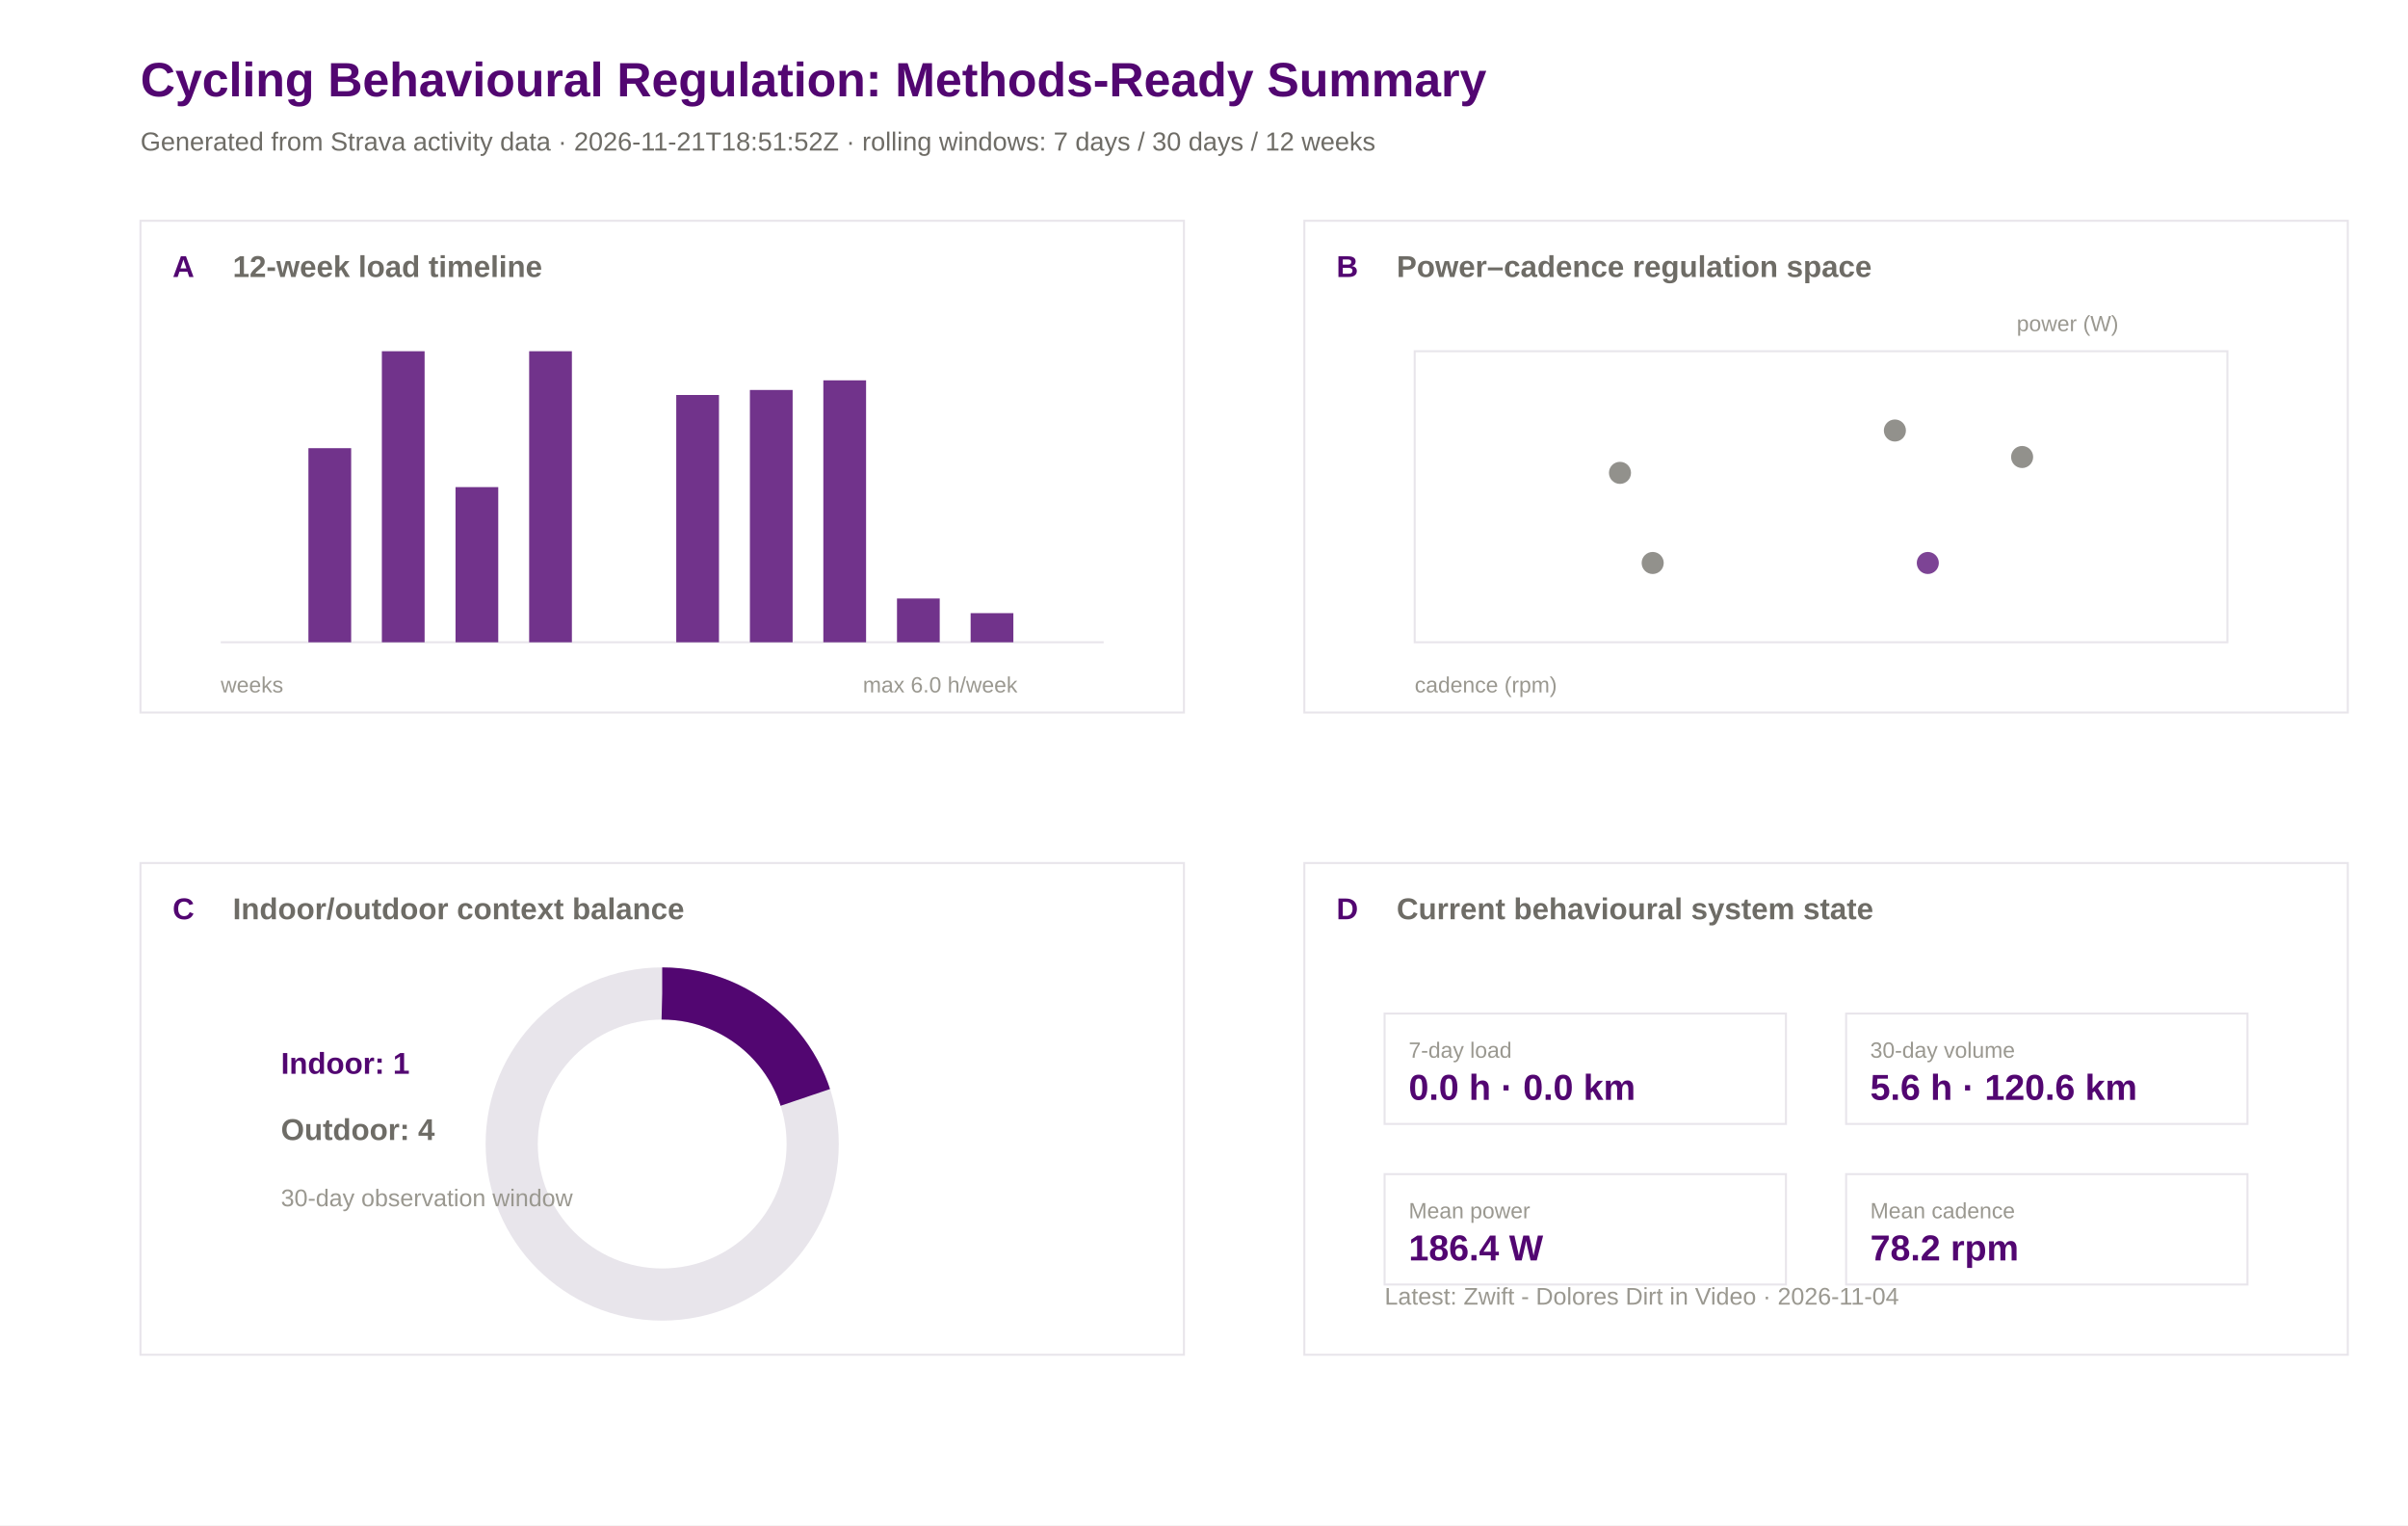
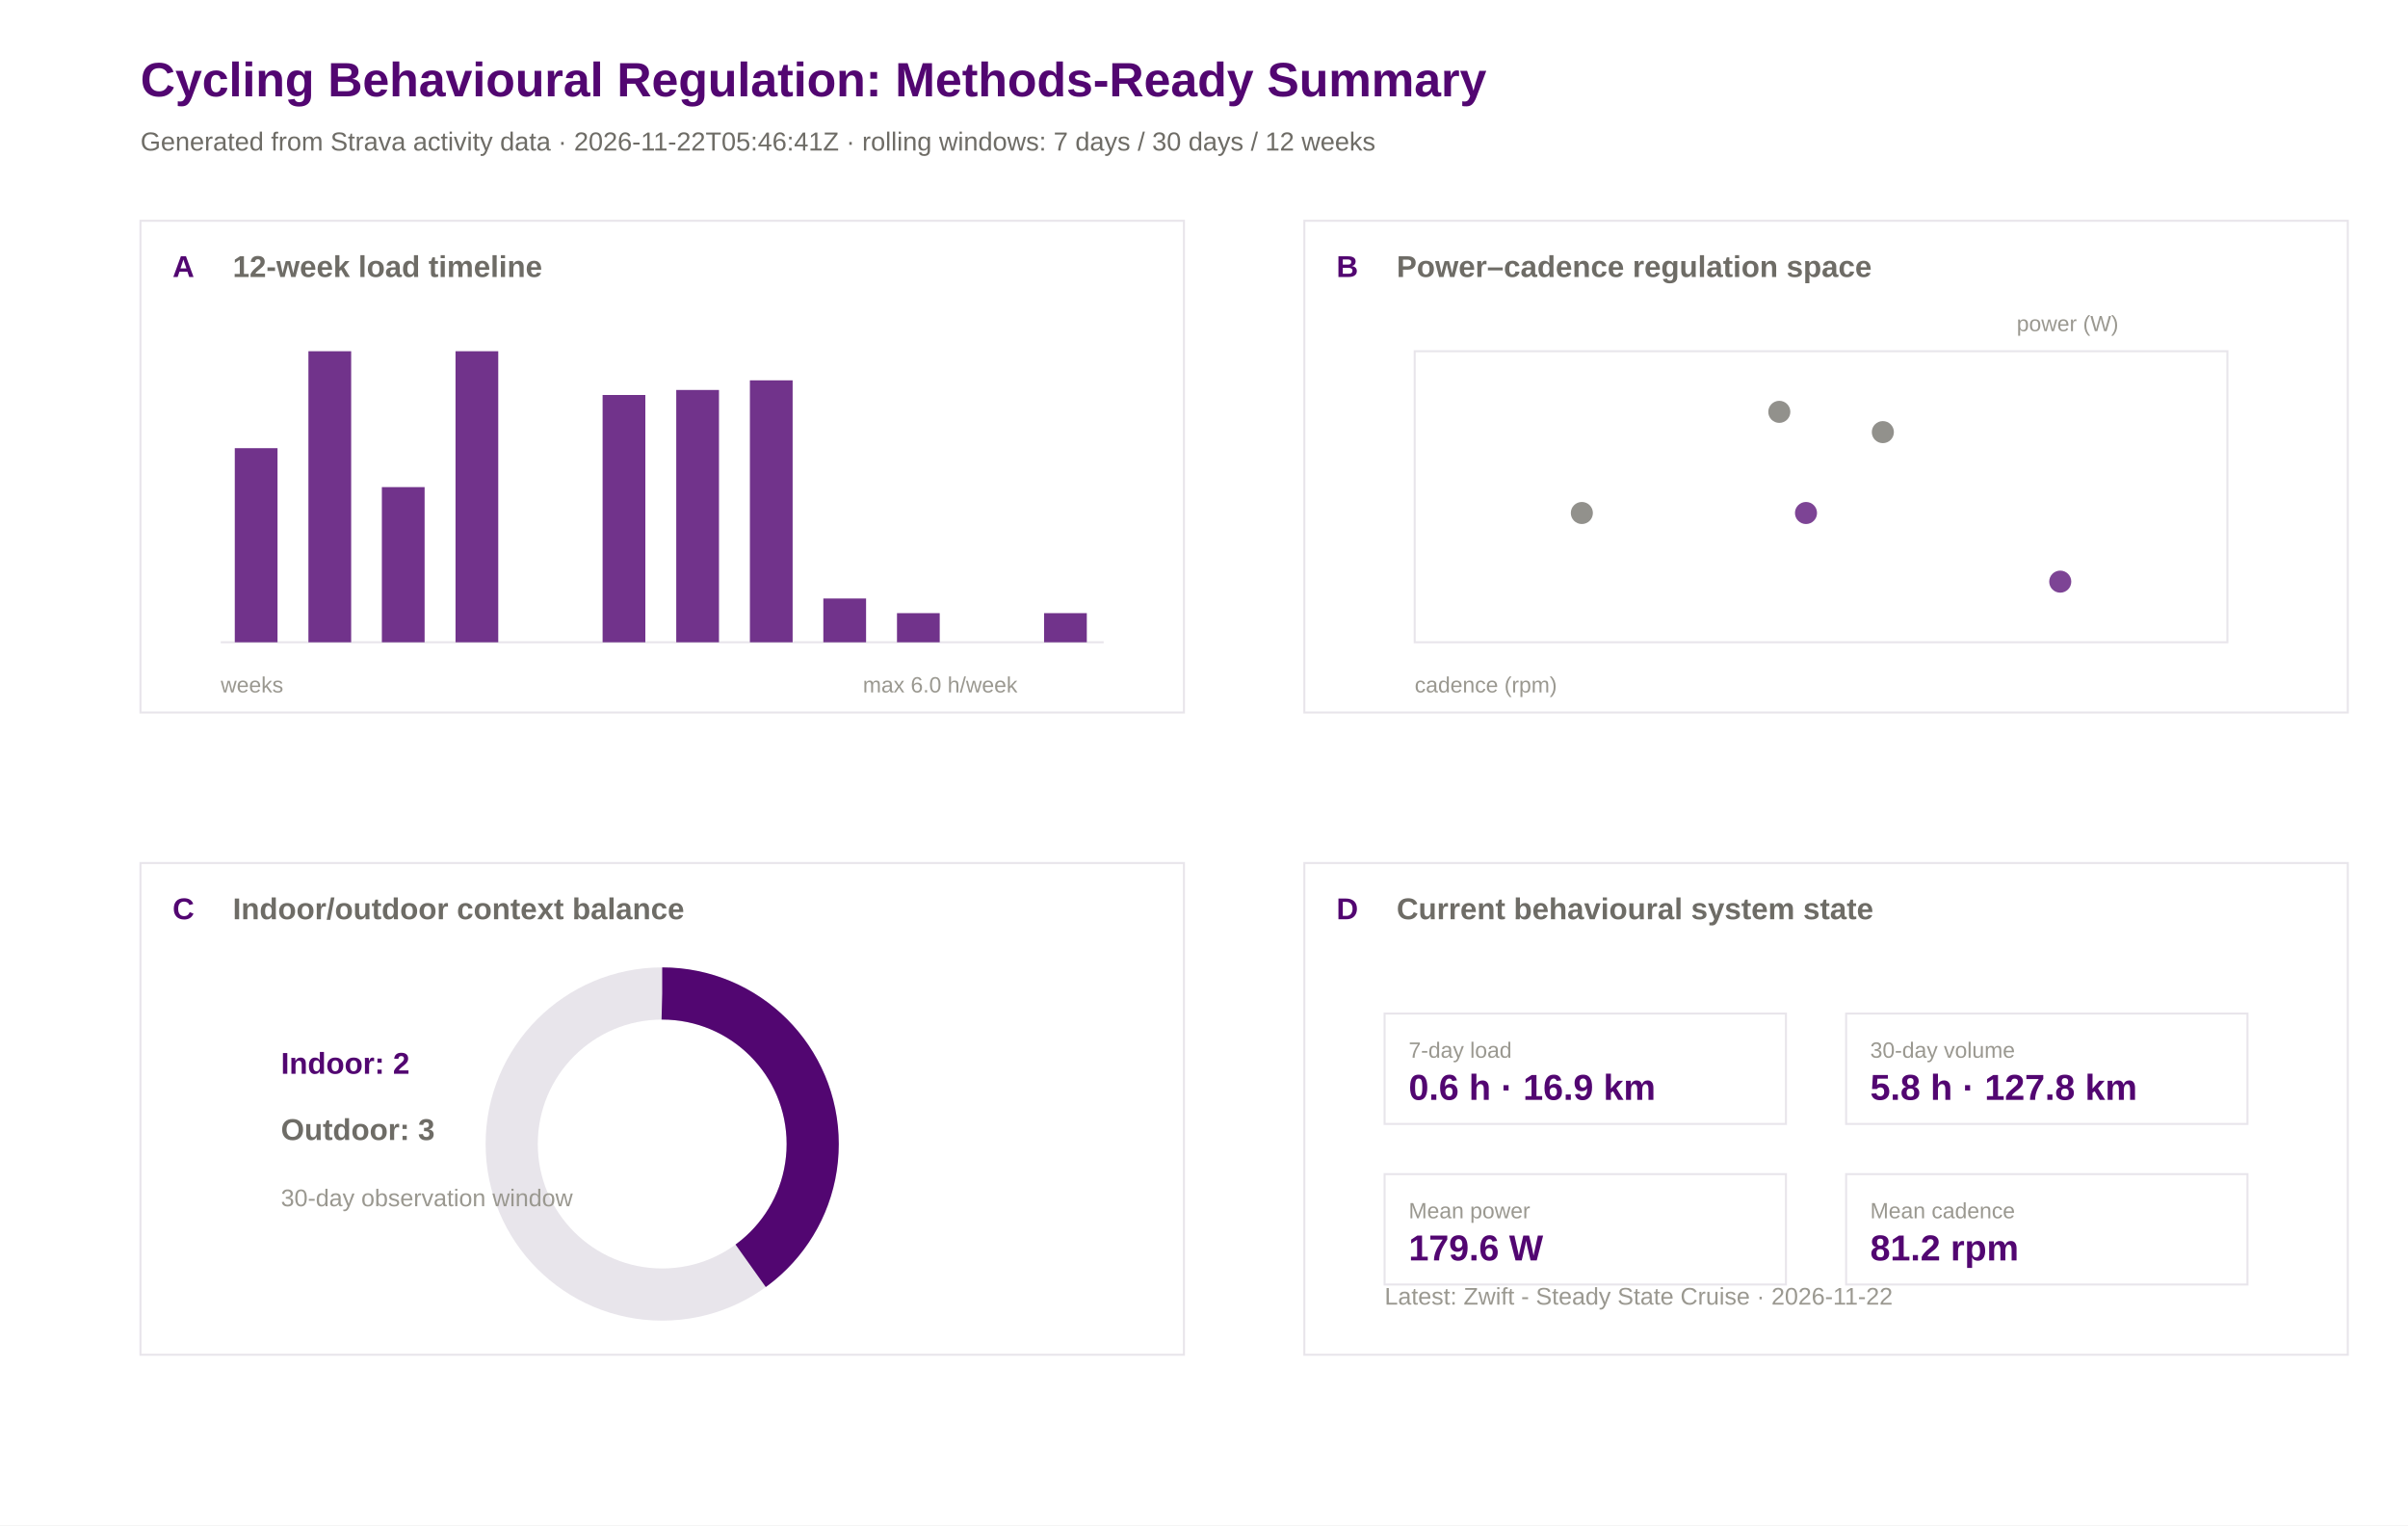
<svg xmlns="http://www.w3.org/2000/svg" width="1200" height="760" viewBox="0 0 1200 760">
  <rect width="100%" height="100%" fill="#ffffff" />
  <text x="70.0" y="48.0" font-family="Arial" font-size="24" font-weight="600" fill="#520671">Cycling Behavioural Regulation: Methods-Ready Summary</text>
-   <text x="70.0" y="75.0" font-family="Arial" font-size="13" font-weight="400" fill="#6e6c66">Generated from Strava activity data · 2026-11-21T18:51:52Z · rolling windows: 7 days / 30 days / 12 weeks</text>
+   <text x="70.0" y="75.0" font-family="Arial" font-size="13" font-weight="400" fill="#6e6c66">Generated from Strava activity data · 2026-11-22T05:46:41Z · rolling windows: 7 days / 30 days / 12 weeks</text>
  <rect x="70" y="110" width="520" height="245" fill="#ffffff" stroke="#e8e5eb" stroke-width="1" />
  <text x="86.0" y="138.0" font-family="Arial" font-size="15" font-weight="600" fill="#520671">A</text>
  <text x="116.0" y="138.0" font-family="Arial" font-size="15" font-weight="600" fill="#6e6c66">12-week load timeline</text>
  <rect x="650" y="110" width="520" height="245" fill="#ffffff" stroke="#e8e5eb" stroke-width="1" />
  <text x="666.0" y="138.0" font-family="Arial" font-size="15" font-weight="600" fill="#520671">B</text>
  <text x="696.0" y="138.0" font-family="Arial" font-size="15" font-weight="600" fill="#6e6c66">Power–cadence regulation space</text>
  <rect x="70" y="430" width="520" height="245" fill="#ffffff" stroke="#e8e5eb" stroke-width="1" />
  <text x="86.0" y="458.0" font-family="Arial" font-size="15" font-weight="600" fill="#520671">C</text>
  <text x="116.0" y="458.0" font-family="Arial" font-size="15" font-weight="600" fill="#6e6c66">Indoor/outdoor context balance</text>
  <rect x="650" y="430" width="520" height="245" fill="#ffffff" stroke="#e8e5eb" stroke-width="1" />
  <text x="666.0" y="458.0" font-family="Arial" font-size="15" font-weight="600" fill="#520671">D</text>
  <text x="696.0" y="458.0" font-family="Arial" font-size="15" font-weight="600" fill="#6e6c66">Current behavioural system state</text>
  <line x1="110" y1="320" x2="550" y2="320" stroke="#e8e5eb" />
-   <rect x="117.0" y="320.0" width="21.3" height="0.0" fill="#520671" opacity="0.82" />
-   <rect x="153.7" y="223.3" width="21.3" height="96.7" fill="#520671" opacity="0.82" />
-   <rect x="190.3" y="175.0" width="21.3" height="145.0" fill="#520671" opacity="0.82" />
-   <rect x="227.0" y="242.7" width="21.3" height="77.3" fill="#520671" opacity="0.82" />
-   <rect x="263.7" y="175.0" width="21.3" height="145.0" fill="#520671" opacity="0.82" />
-   <rect x="300.3" y="320.0" width="21.3" height="0.0" fill="#520671" opacity="0.82" />
-   <rect x="337.0" y="196.8" width="21.3" height="123.2" fill="#520671" opacity="0.82" />
-   <rect x="373.7" y="194.3" width="21.3" height="125.7" fill="#520671" opacity="0.82" />
-   <rect x="410.3" y="189.5" width="21.3" height="130.5" fill="#520671" opacity="0.82" />
-   <rect x="447.0" y="298.2" width="21.3" height="21.8" fill="#520671" opacity="0.82" />
-   <rect x="483.7" y="305.5" width="21.3" height="14.5" fill="#520671" opacity="0.82" />
-   <rect x="520.3" y="320.0" width="21.3" height="0.0" fill="#520671" opacity="0.82" />
+   <rect x="117.0" y="223.3" width="21.3" height="96.7" fill="#520671" opacity="0.82" />
+   <rect x="153.7" y="175.0" width="21.3" height="145.0" fill="#520671" opacity="0.82" />
+   <rect x="190.3" y="242.7" width="21.3" height="77.3" fill="#520671" opacity="0.82" />
+   <rect x="227.0" y="175.0" width="21.3" height="145.0" fill="#520671" opacity="0.82" />
+   <rect x="263.7" y="320.0" width="21.3" height="0.0" fill="#520671" opacity="0.82" />
+   <rect x="300.3" y="196.8" width="21.3" height="123.2" fill="#520671" opacity="0.82" />
+   <rect x="337.0" y="194.3" width="21.3" height="125.7" fill="#520671" opacity="0.82" />
+   <rect x="373.7" y="189.5" width="21.3" height="130.5" fill="#520671" opacity="0.82" />
+   <rect x="410.3" y="298.2" width="21.3" height="21.8" fill="#520671" opacity="0.82" />
+   <rect x="447.0" y="305.5" width="21.3" height="14.5" fill="#520671" opacity="0.82" />
+   <rect x="483.7" y="320.0" width="21.3" height="0.0" fill="#520671" opacity="0.82" />
+   <rect x="520.3" y="305.5" width="21.3" height="14.5" fill="#520671" opacity="0.82" />
  <text x="110.0" y="345.0" font-family="Arial" font-size="11" font-weight="400" fill="#9a9890">weeks</text>
  <text x="430.0" y="345.0" font-family="Arial" font-size="11" font-weight="400" fill="#9a9890">max 6.0 h/week</text>
  <rect x="705" y="175" width="405" height="145" fill="#ffffff" stroke="#e8e5eb" />
-   <circle cx="807.3" cy="235.6" r="5.5" fill="#6e6c66" opacity="0.75" />
-   <circle cx="823.6" cy="280.5" r="5.5" fill="#6e6c66" opacity="0.75" />
-   <circle cx="1007.7" cy="227.7" r="5.5" fill="#6e6c66" opacity="0.75" />
-   <circle cx="944.3" cy="214.5" r="5.5" fill="#6e6c66" opacity="0.75" />
-   <circle cx="960.7" cy="280.5" r="5.5" fill="#520671" opacity="0.75" />
+   <circle cx="788.3" cy="255.6" r="5.5" fill="#6e6c66" opacity="0.75" />
+   <circle cx="938.3" cy="215.3" r="5.5" fill="#6e6c66" opacity="0.75" />
+   <circle cx="886.7" cy="205.2" r="5.5" fill="#6e6c66" opacity="0.75" />
+   <circle cx="900.0" cy="255.6" r="5.5" fill="#520671" opacity="0.75" />
+   <circle cx="1026.7" cy="289.8" r="5.5" fill="#520671" opacity="0.75" />
  <text x="705.0" y="345.0" font-family="Arial" font-size="11" font-weight="400" fill="#9a9890">cadence (rpm)</text>
  <text x="1005.0" y="165.0" font-family="Arial" font-size="11" font-weight="400" fill="#9a9890">power (W)</text>
  <circle cx="330" cy="570" r="75" fill="none" stroke="#e8e5eb" stroke-width="26" />
-   <circle cx="330" cy="570" r="75" fill="none" stroke="#520671" stroke-width="26" stroke-dasharray="94.2 471.2" transform="rotate(-90 330 570)" />
-   <text x="140.0" y="535.0" font-family="Arial" font-size="15" font-weight="600" fill="#520671">Indoor: 1</text>
-   <text x="140.0" y="568.0" font-family="Arial" font-size="15" font-weight="600" fill="#6e6c66">Outdoor: 4</text>
+   <circle cx="330" cy="570" r="75" fill="none" stroke="#520671" stroke-width="26" stroke-dasharray="188.5 471.2" transform="rotate(-90 330 570)" />
+   <text x="140.0" y="535.0" font-family="Arial" font-size="15" font-weight="600" fill="#520671">Indoor: 2</text>
+   <text x="140.0" y="568.0" font-family="Arial" font-size="15" font-weight="600" fill="#6e6c66">Outdoor: 3</text>
  <text x="140.0" y="601.0" font-family="Arial" font-size="12" font-weight="400" fill="#9a9890">30-day observation window</text>
  <rect x="690" y="505" width="200" height="55" fill="#ffffff" stroke="#e8e5eb" />
  <text x="702.0" y="527.0" font-family="Arial" font-size="11" font-weight="500" fill="#9a9890">7-day load</text>
-   <text x="702.0" y="548.0" font-family="Arial" font-size="18" font-weight="600" fill="#520671">0.0 h · 0.0 km</text>
+   <text x="702.0" y="548.0" font-family="Arial" font-size="18" font-weight="600" fill="#520671">0.6 h · 16.9 km</text>
  <rect x="920" y="505" width="200" height="55" fill="#ffffff" stroke="#e8e5eb" />
  <text x="932.0" y="527.0" font-family="Arial" font-size="11" font-weight="500" fill="#9a9890">30-day volume</text>
-   <text x="932.0" y="548.0" font-family="Arial" font-size="18" font-weight="600" fill="#520671">5.6 h · 120.6 km</text>
+   <text x="932.0" y="548.0" font-family="Arial" font-size="18" font-weight="600" fill="#520671">5.8 h · 127.8 km</text>
  <rect x="690" y="585" width="200" height="55" fill="#ffffff" stroke="#e8e5eb" />
  <text x="702.0" y="607.0" font-family="Arial" font-size="11" font-weight="500" fill="#9a9890">Mean power</text>
-   <text x="702.0" y="628.0" font-family="Arial" font-size="18" font-weight="600" fill="#520671">186.4 W</text>
+   <text x="702.0" y="628.0" font-family="Arial" font-size="18" font-weight="600" fill="#520671">179.6 W</text>
  <rect x="920" y="585" width="200" height="55" fill="#ffffff" stroke="#e8e5eb" />
  <text x="932.0" y="607.0" font-family="Arial" font-size="11" font-weight="500" fill="#9a9890">Mean cadence</text>
-   <text x="932.0" y="628.0" font-family="Arial" font-size="18" font-weight="600" fill="#520671">78.2 rpm</text>
-   <text x="690.0" y="650.0" font-family="Arial" font-size="12" font-weight="400" fill="#9a9890">Latest: Zwift - Dolores Dirt in Video · 2026-11-04</text>
+   <text x="932.0" y="628.0" font-family="Arial" font-size="18" font-weight="600" fill="#520671">81.2 rpm</text>
+   <text x="690.0" y="650.0" font-family="Arial" font-size="12" font-weight="400" fill="#9a9890">Latest: Zwift - Steady State Cruise · 2026-11-22</text>
</svg>
